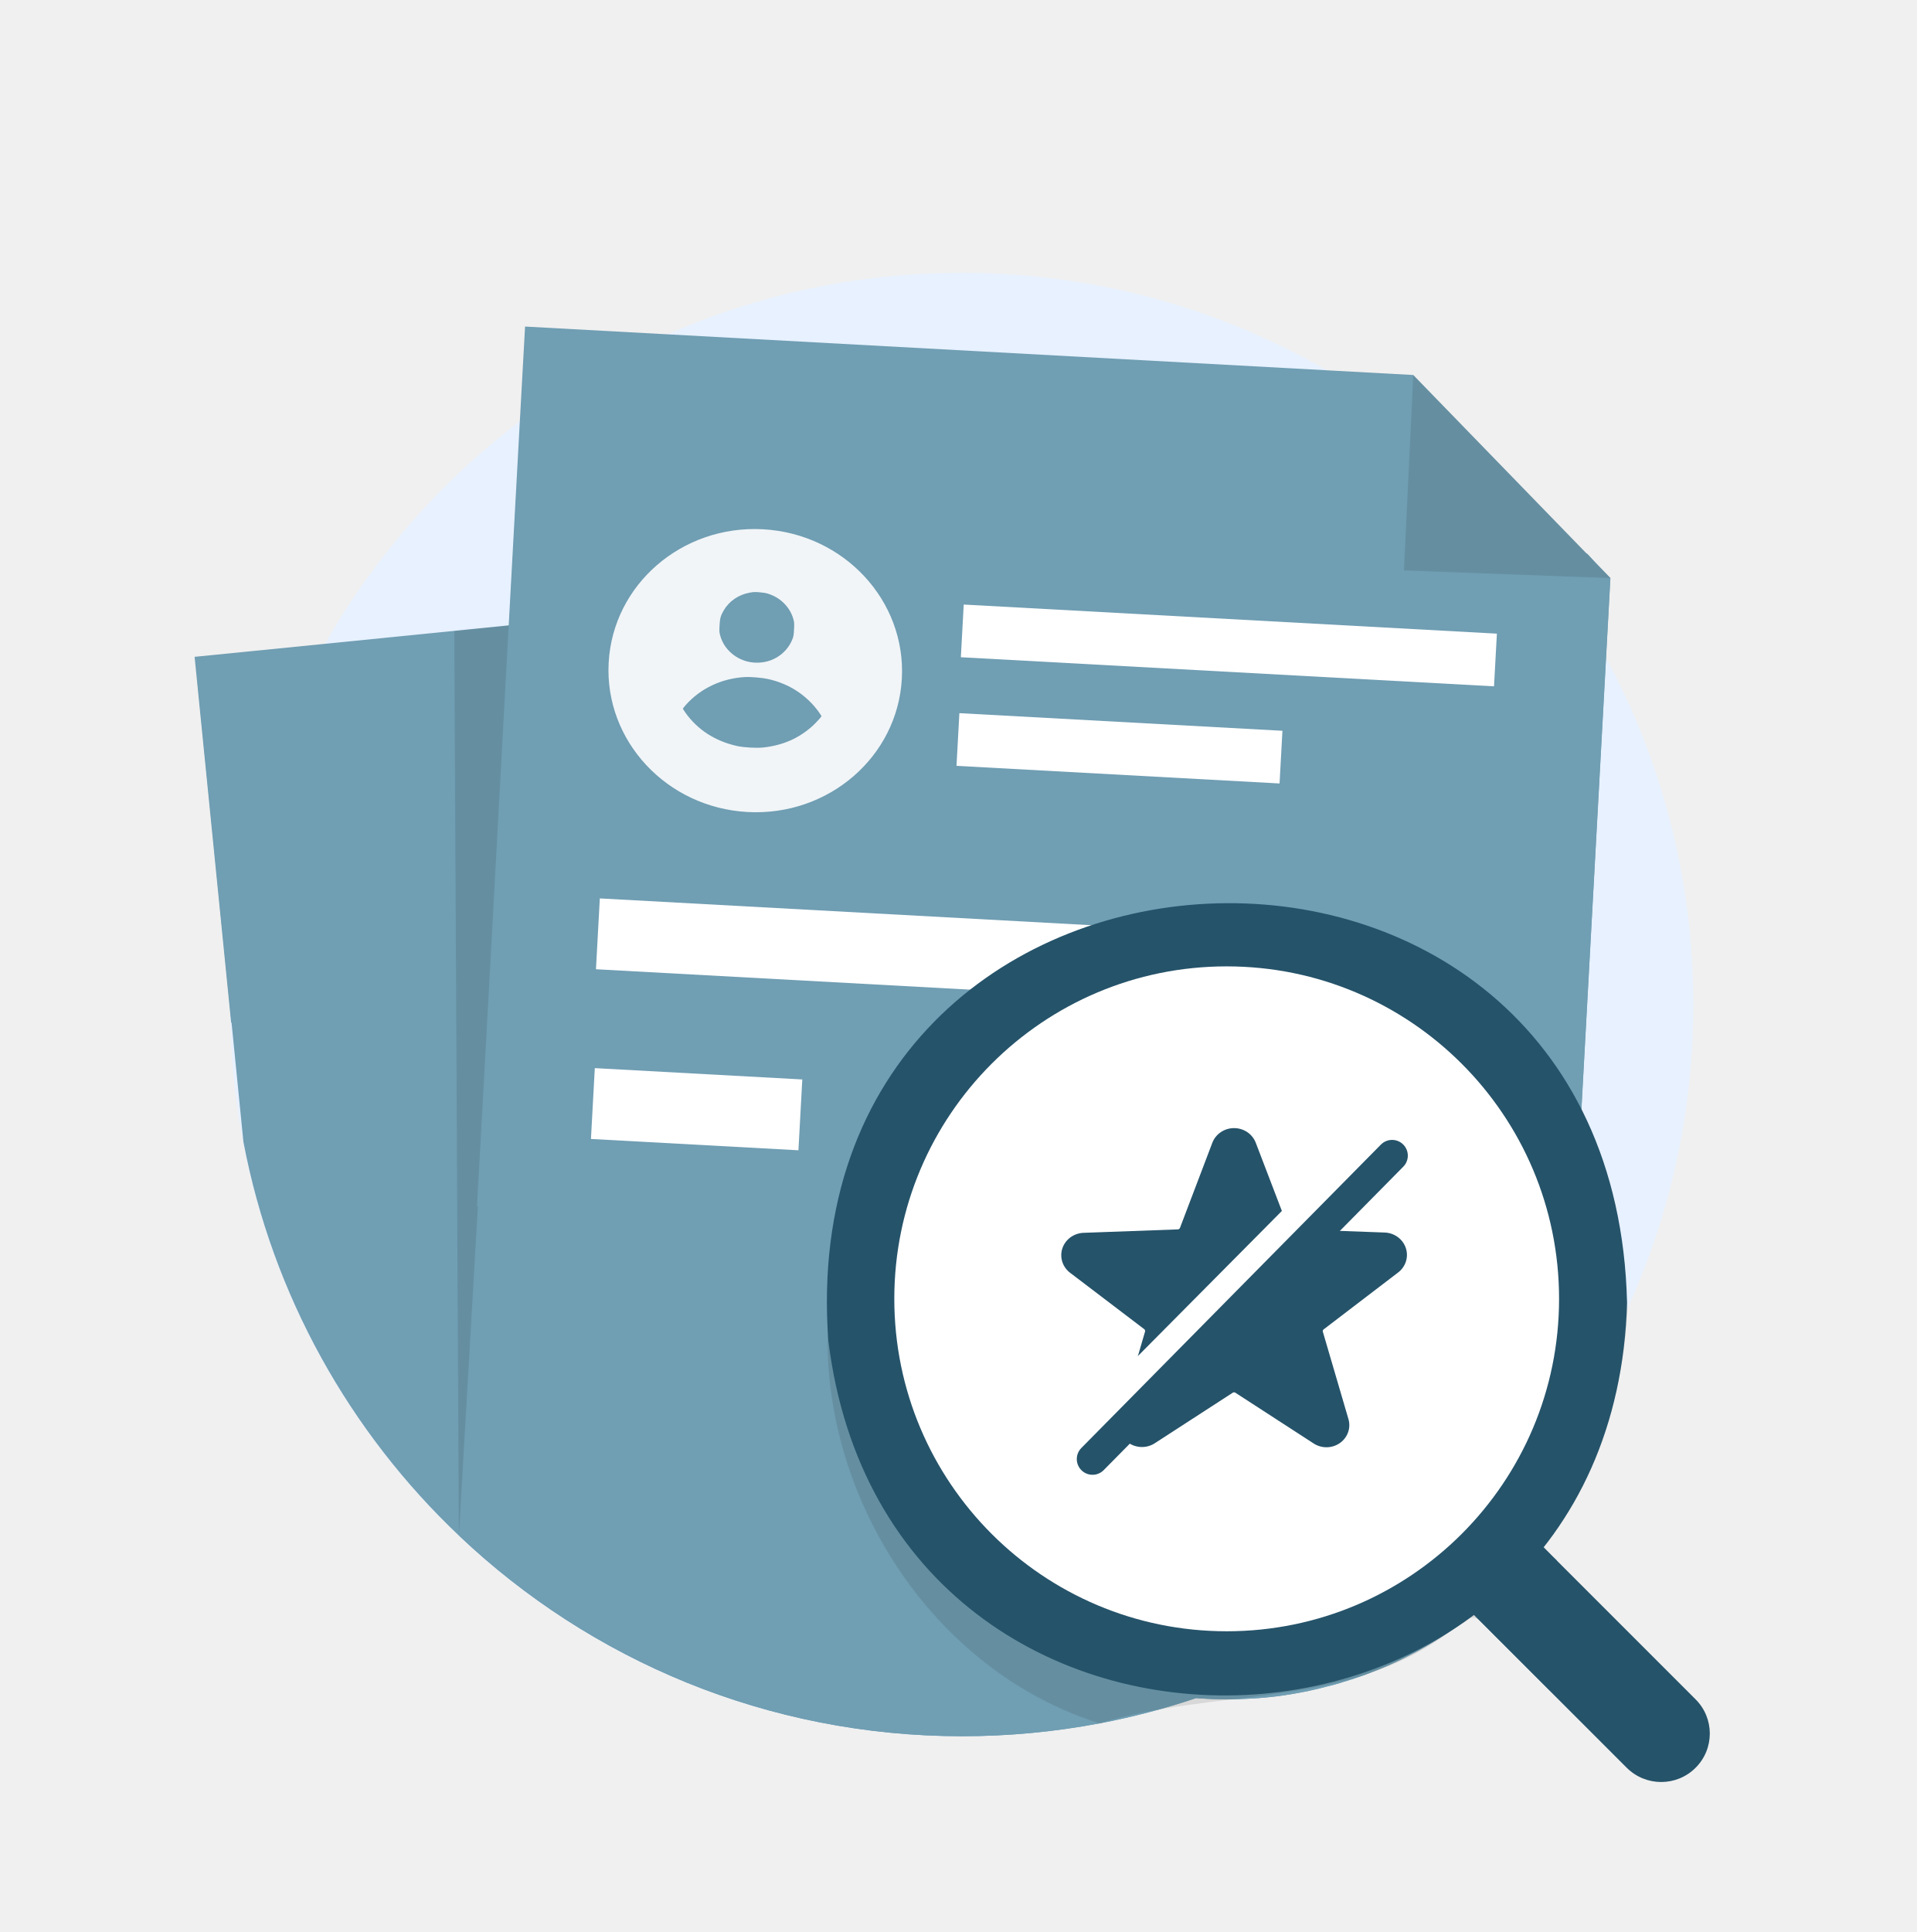
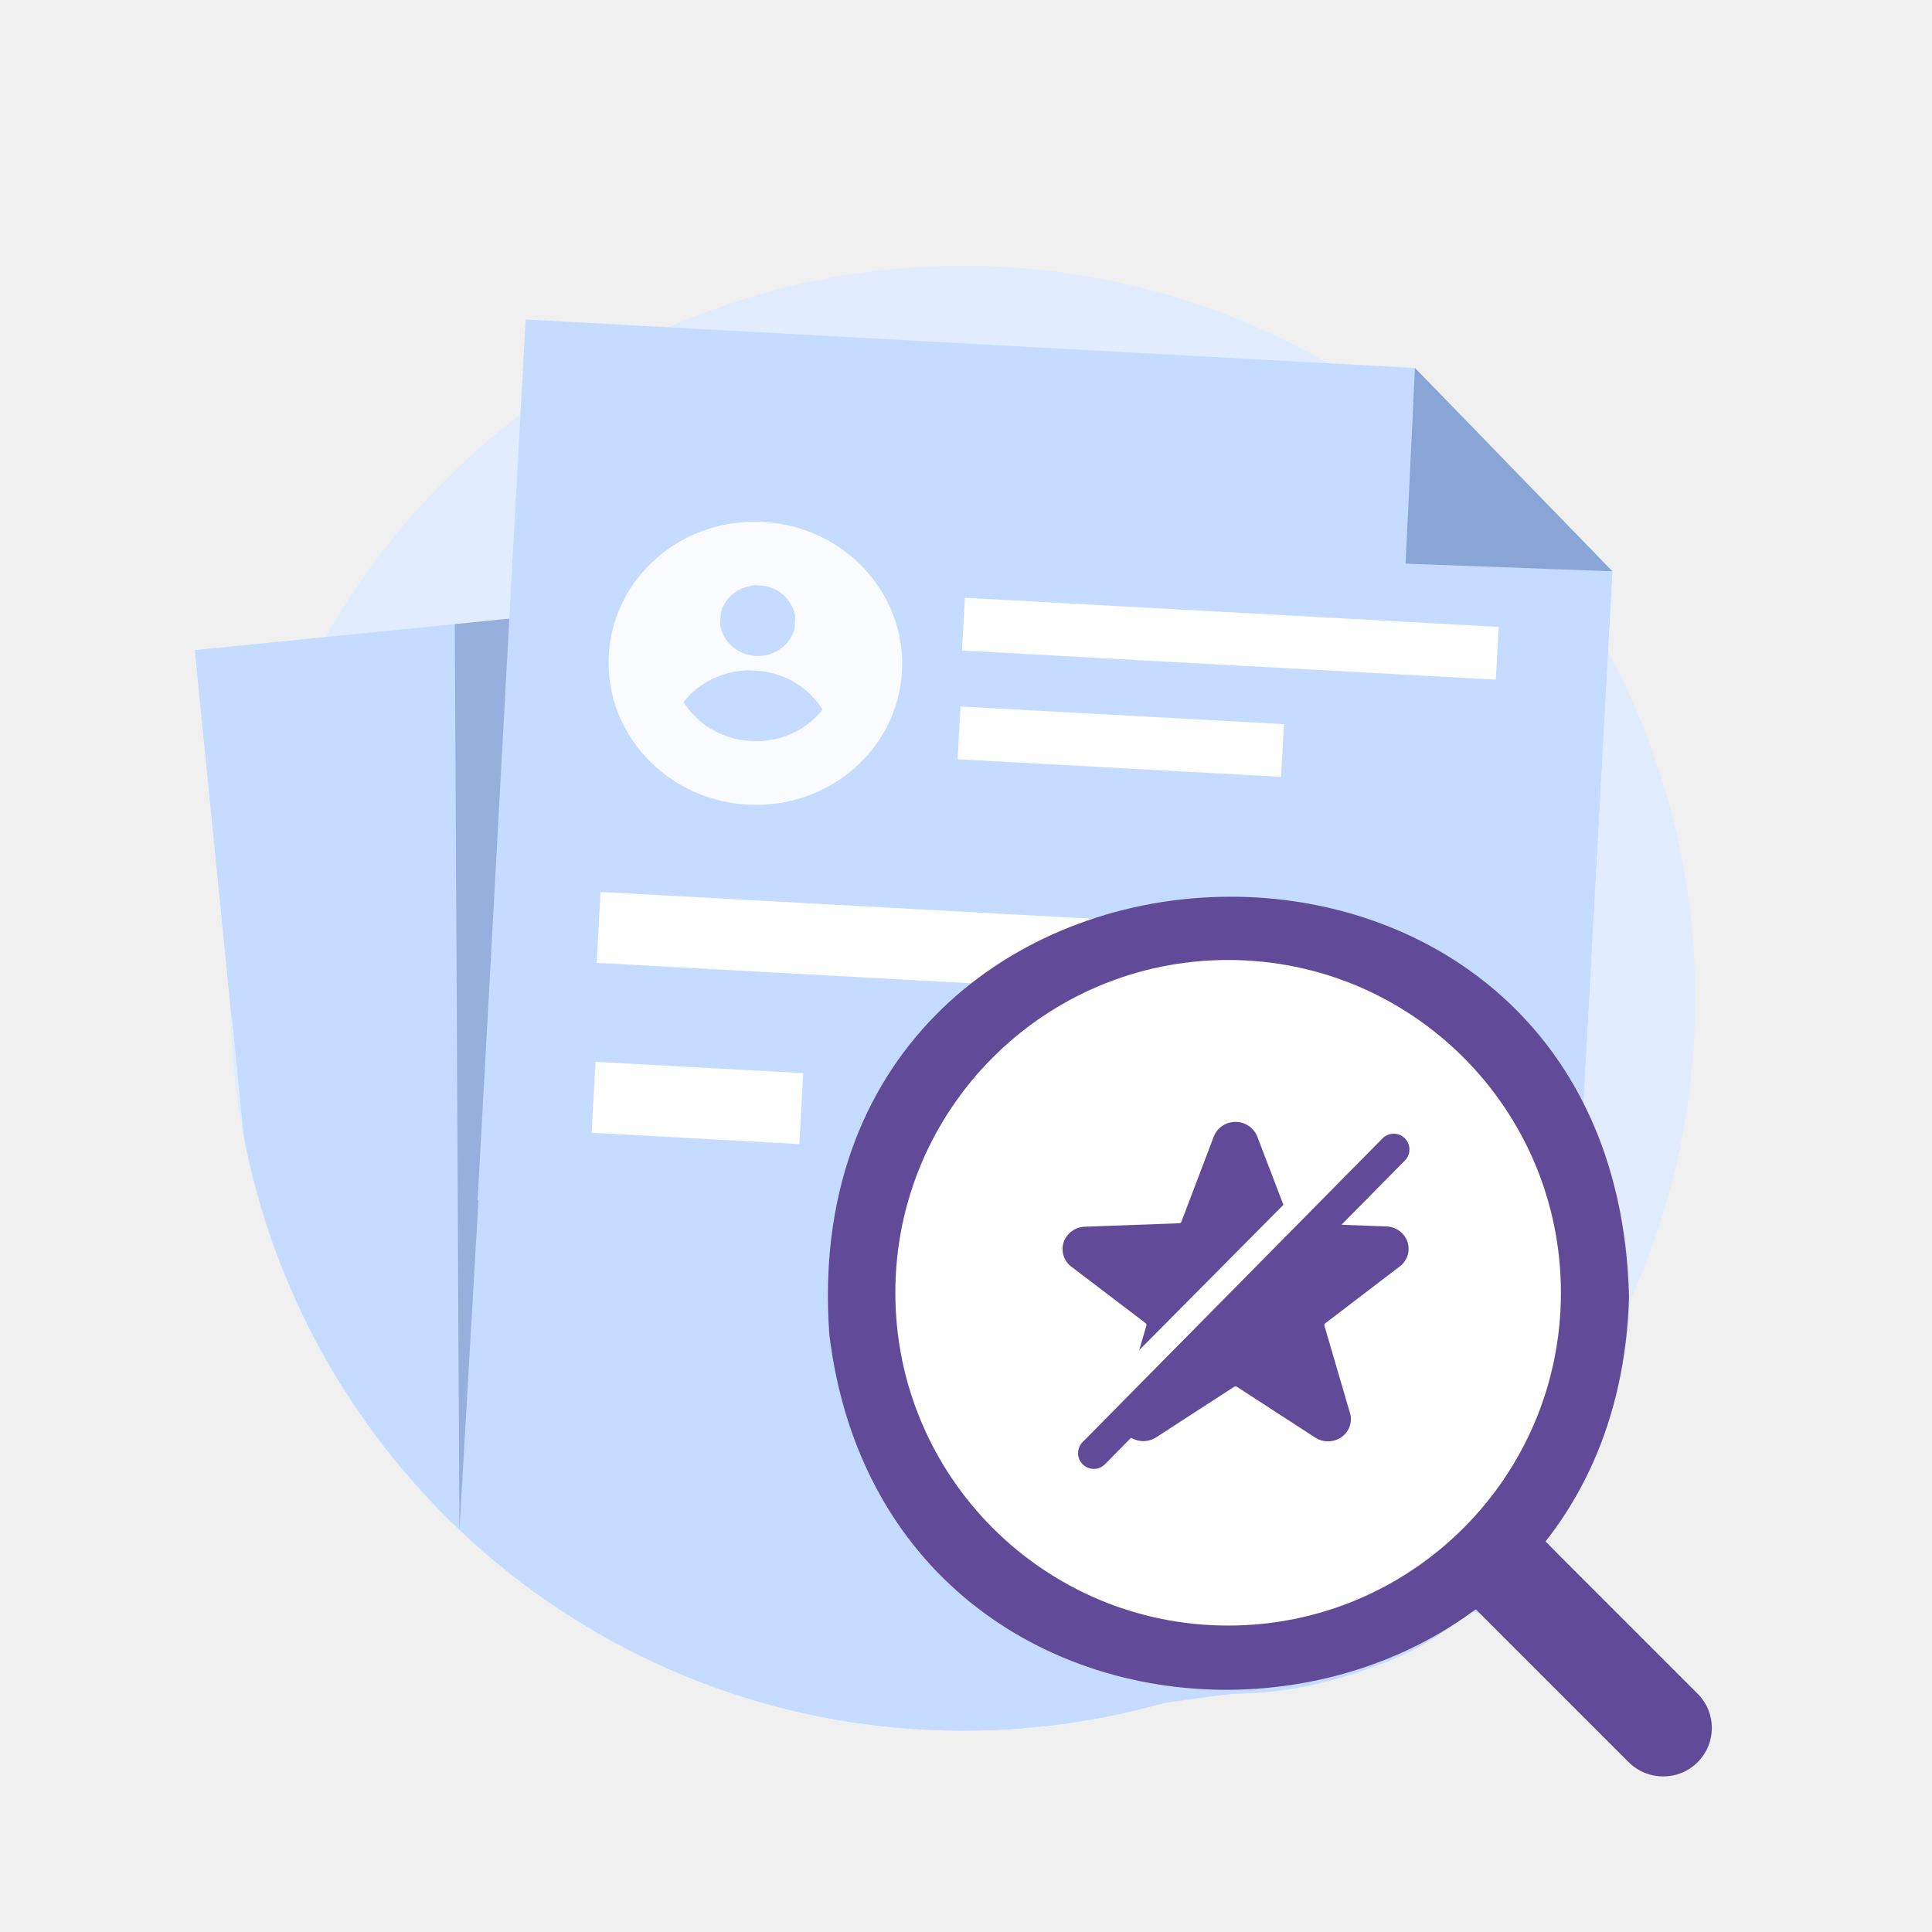
- <svg xmlns="http://www.w3.org/2000/svg" width="130" height="131" viewBox="0 0 130 131" fill="none">
-   <g clip-path="url(#clip0_355_11836)">
-     <path fill-rule="evenodd" clip-rule="evenodd" d="M114.831 68.118C114.831 75.458 113.237 82.426 110.377 88.692C110.359 88.727 110.351 88.762 110.333 88.788C109.137 91.396 107.716 93.892 106.095 96.232C104.449 98.616 102.603 100.852 100.575 102.914C99.769 103.738 98.937 104.526 98.07 105.289C96.883 106.338 95.643 107.334 94.361 108.27C90.348 111.191 85.876 113.522 81.075 115.143C78.96 115.854 76.785 116.426 74.549 116.85C71.524 117.422 68.404 117.726 65.215 117.726C52.015 117.726 40.012 112.569 31.129 104.154C23.719 97.142 18.467 87.86 16.482 77.426C15.945 74.6 15.65 71.697 15.615 68.724C15.615 68.525 15.615 68.317 15.615 68.118C15.615 59.971 17.583 52.284 21.058 45.498C21.379 44.874 21.708 44.258 22.055 43.643C25.391 37.767 29.898 32.636 35.254 28.572C38.339 26.223 41.719 24.238 45.307 22.661C51.4 19.983 58.134 18.501 65.223 18.501C74.228 18.501 82.669 20.902 89.949 25.096C91.951 26.249 93.867 27.54 95.678 28.953C98.824 31.406 101.675 34.231 104.145 37.351C104.587 37.906 105.012 38.469 105.428 39.05C106.711 40.818 107.872 42.672 108.912 44.605C112.691 51.608 114.831 59.616 114.831 68.118Z" fill="#E7F1FF" />
-     <path fill-rule="evenodd" clip-rule="evenodd" d="M94.794 112.629C94.681 112.681 94.569 112.733 94.447 112.785C94.335 112.837 94.213 112.889 94.1 112.941C93.988 112.993 93.867 113.045 93.754 113.088C93.65 113.132 93.537 113.175 93.433 113.218C93.173 113.322 92.904 113.426 92.644 113.53C92.549 113.565 92.454 113.6 92.35 113.634C92.228 113.678 92.116 113.721 91.995 113.756C91.891 113.79 91.778 113.825 91.665 113.868C91.63 113.877 91.605 113.886 91.57 113.894C91.475 113.929 91.371 113.955 91.275 113.99C91.154 114.024 91.032 114.059 90.92 114.102C90.799 114.137 90.677 114.172 90.556 114.206C90.46 114.232 90.365 114.258 90.261 114.284C90.218 114.293 90.174 114.31 90.123 114.319C90.053 114.336 89.975 114.354 89.906 114.371C89.862 114.38 89.819 114.388 89.784 114.406C89.559 114.466 89.334 114.518 89.1 114.57C88.996 114.596 88.9 114.614 88.796 114.64C88.762 114.648 88.719 114.657 88.684 114.666C88.58 114.683 88.476 114.709 88.372 114.726C88.251 114.752 88.129 114.77 88.008 114.796C87.886 114.813 87.765 114.839 87.653 114.856C87.514 114.882 87.367 114.9 87.228 114.926C87.132 114.943 87.037 114.952 86.951 114.969C86.716 115.004 86.483 115.03 86.249 115.056C86.197 115.064 86.136 115.064 86.084 115.073C85.997 115.082 85.902 115.09 85.815 115.099C85.746 115.108 85.677 115.108 85.616 115.116C85.555 115.125 85.486 115.125 85.425 115.134C85.33 115.142 85.243 115.151 85.148 115.151C85.096 115.16 85.044 115.16 84.992 115.16C84.905 115.168 84.819 115.168 84.732 115.177C84.463 115.194 84.195 115.203 83.934 115.212C83.831 115.212 83.727 115.22 83.623 115.22C82.782 115.238 81.941 115.203 81.1 115.142C78.986 115.853 76.811 116.425 74.575 116.85C71.55 117.422 68.43 117.725 65.24 117.725C52.041 117.725 40.038 112.568 31.154 104.153C23.744 97.142 18.492 87.86 16.508 77.425L15.702 69.33L15.641 68.724L13.396 46.26L21.084 45.488L30.817 44.526L34.404 44.171L34.578 44.154L41.164 43.495L52.682 42.342L85.72 39.04L87.418 38.867L87.445 39.136L89.698 61.704L89.724 61.946L90.01 64.824L90.192 66.644L91.613 80.892L91.734 82.07L92.029 85.043L94.291 107.698L94.352 108.287L94.794 112.629Z" fill="#709EB3" />
-     <path fill-rule="evenodd" clip-rule="evenodd" d="M108.2 38.152L109.206 39.197L108.911 44.605L107.23 75.433L107.091 77.989L106.666 85.833L106.103 96.233L103.026 103.487L105.583 105.801L105.531 106.806L105.106 114.632L99.932 109.458C99.828 109.536 99.724 109.623 99.62 109.701C99.525 109.77 99.43 109.848 99.334 109.917C99.334 109.926 99.326 109.926 99.326 109.926C99.222 110.004 99.126 110.073 99.022 110.143C98.901 110.229 98.771 110.316 98.65 110.403C98.589 110.446 98.528 110.489 98.468 110.533C98.078 110.801 97.679 111.053 97.272 111.304C97.133 111.382 97.003 111.469 96.864 111.547C96.76 111.607 96.648 111.668 96.544 111.729C96.492 111.763 96.431 111.789 96.379 111.824C96.301 111.867 96.223 111.911 96.145 111.954C96.05 112.006 95.954 112.058 95.85 112.11C95.616 112.231 95.382 112.353 95.14 112.474C95.036 112.526 94.923 112.578 94.819 112.63H94.81C94.698 112.682 94.585 112.734 94.464 112.786C94.351 112.838 94.23 112.89 94.117 112.942C94.004 112.994 93.883 113.046 93.77 113.089C93.666 113.133 93.554 113.176 93.45 113.219C93.19 113.323 92.921 113.427 92.661 113.531C92.566 113.566 92.47 113.601 92.366 113.635C92.245 113.679 92.132 113.722 92.011 113.757C91.907 113.791 91.794 113.826 91.682 113.869C91.647 113.878 91.621 113.887 91.586 113.895C91.491 113.93 91.387 113.956 91.292 113.991C91.17 114.025 91.049 114.06 90.936 114.103C90.815 114.138 90.694 114.173 90.572 114.207C90.477 114.233 90.382 114.259 90.278 114.285C90.234 114.294 90.191 114.311 90.139 114.32C90.07 114.337 89.992 114.355 89.922 114.372C89.879 114.381 89.836 114.389 89.801 114.407C89.576 114.467 89.35 114.519 89.116 114.571C89.012 114.597 88.917 114.615 88.813 114.641C88.778 114.649 88.735 114.658 88.7 114.667C88.596 114.684 88.492 114.71 88.388 114.727C88.267 114.753 88.146 114.771 88.024 114.797C87.903 114.814 87.782 114.84 87.669 114.857C87.53 114.883 87.383 114.901 87.244 114.927C87.149 114.944 87.054 114.953 86.967 114.97C86.733 115.005 86.499 115.031 86.265 115.057C86.213 115.065 86.152 115.065 86.1 115.074C86.014 115.083 85.918 115.091 85.832 115.1C85.762 115.109 85.693 115.109 85.632 115.117C85.572 115.126 85.502 115.126 85.442 115.135C85.346 115.143 85.26 115.152 85.164 115.152C85.112 115.161 85.06 115.161 85.008 115.161C84.922 115.169 84.835 115.169 84.748 115.178C84.48 115.195 84.211 115.204 83.951 115.213C83.847 115.213 83.743 115.221 83.639 115.221C82.798 115.239 81.958 115.204 81.117 115.143C79.002 115.854 76.827 116.426 74.591 116.851C71.566 117.423 68.446 117.726 65.257 117.726C52.058 117.726 40.054 112.569 31.171 104.154L31.457 98.893V98.859L33.164 67.598L34.438 44.163L34.534 42.404L35.01 33.581L41.58 33.937L90.2 36.589L95.33 36.866L104.179 37.351L107.646 37.542L108.2 38.152Z" fill="#709EB3" />
-     <g style="mix-blend-mode:darken" opacity="0.1">
-       <path fill-rule="evenodd" clip-rule="evenodd" d="M110.375 88.692C110.15 93.545 108.832 98.398 106.18 102.524C106.033 102.766 102.852 102.931 102.696 103.165C107.498 107.126 105.972 106.302 101.656 111.19C100.287 109.873 100.157 108.928 98.45 110.532C91.438 115.931 82.529 114.414 74.556 116.85C60.949 112.56 52.872 96.466 57.378 83.145C65.542 55.16 108.165 59.528 110.375 88.692Z" fill="black" />
-     </g>
-     <path fill-rule="evenodd" clip-rule="evenodd" d="M89.733 61.947L79.073 63.004L70.935 63.819L47.855 66.124L33.226 67.589L33.131 67.598L30.929 67.814L15.676 69.34L15.615 68.733L13.197 44.536L22.063 43.652L34.5 42.404L41.269 41.728L41.355 41.719L74.393 38.426L87.254 37.134L87.453 39.136L89.715 61.704L89.733 61.947Z" fill="#709EB3" />
-     <g style="mix-blend-mode:darken" opacity="0.1">
-       <path fill-rule="evenodd" clip-rule="evenodd" d="M34.681 42.385L30.807 42.775L31.119 104.135L34.681 42.385Z" fill="black" />
-     </g>
-     <path fill-rule="evenodd" clip-rule="evenodd" d="M109.214 39.198L108.92 44.606L107.238 75.433L106.666 85.833L105.618 85.781L91.188 84.993L86.152 84.715L61.132 83.355L56.478 83.094L32.41 81.786H32.35L33.13 67.599L34.499 42.404L35.253 28.581L35.608 22.142L45.306 22.671L89.948 25.106L95.842 25.427L109.214 39.198Z" fill="#709EB3" />
-     <path d="M65.357 40.992L65.162 44.564L101.319 46.537L101.514 42.965L65.357 40.992Z" fill="white" />
-     <path d="M65.062 48.356L64.867 51.928L86.775 53.123L86.97 49.551L65.062 48.356Z" fill="white" />
-     <path d="M40.678 60.917L40.416 65.72L87.241 68.274L87.503 63.471L40.678 60.917Z" fill="white" />
-     <path d="M40.338 72.425L40.076 77.228L54.147 77.995L54.409 73.193L40.338 72.425Z" fill="white" />
-     <path fill-rule="evenodd" clip-rule="evenodd" d="M114.986 119.867C113.703 121.15 111.614 121.15 110.323 119.867L105.088 114.632L98.918 108.462C98.06 107.604 97.774 106.382 98.068 105.29C98.103 105.142 98.155 105.004 98.216 104.865C98.372 104.484 98.614 104.12 98.926 103.808C99.238 103.496 99.602 103.262 99.984 103.097C100.174 103.019 100.374 102.958 100.573 102.915C101.622 102.698 102.766 102.993 103.58 103.808L104.568 104.796L105.565 105.801L114.977 115.213C116.277 116.496 116.277 118.584 114.986 119.867Z" fill="#25536A" />
-     <path fill-rule="evenodd" clip-rule="evenodd" d="M110.341 88.32C109.422 122.224 60.282 124.512 56.174 90.894C53.444 53.237 109.422 50.429 110.341 88.32Z" fill="#25536A" />
-     <path d="M83.189 110.609C95.639 110.609 105.731 100.517 105.731 88.067C105.731 75.618 95.639 65.525 83.189 65.525C70.74 65.525 60.648 75.618 60.648 88.067C60.648 100.517 70.74 110.609 83.189 110.609Z" fill="white" />
-     <g style="mix-blend-mode:darken" opacity="0.1">
-       <path fill-rule="evenodd" clip-rule="evenodd" d="M109.214 39.197L105.427 39.058L95.209 38.677L95.677 28.953L95.842 25.426L109.214 39.197Z" fill="black" />
-     </g>
-     <path d="M94.782 86.307C95.045 86.117 95.24 85.853 95.34 85.551C95.439 85.249 95.439 84.924 95.338 84.623C95.238 84.321 95.042 84.057 94.779 83.869C94.515 83.68 94.198 83.576 93.87 83.571L87.505 83.338C87.474 83.336 87.444 83.325 87.418 83.307C87.393 83.289 87.374 83.264 87.363 83.235L85.164 77.49C85.053 77.197 84.853 76.945 84.589 76.766C84.325 76.588 84.011 76.492 83.689 76.492C83.368 76.492 83.053 76.588 82.79 76.766C82.526 76.945 82.325 77.197 82.215 77.49L80.022 83.256C80.012 83.284 79.993 83.309 79.967 83.327C79.942 83.346 79.912 83.356 79.881 83.359L73.516 83.591C73.188 83.596 72.871 83.701 72.607 83.889C72.344 84.078 72.148 84.342 72.047 84.643C71.947 84.945 71.946 85.27 72.046 85.572C72.146 85.874 72.341 86.138 72.604 86.327L77.597 90.124C77.622 90.143 77.64 90.168 77.65 90.198C77.66 90.227 77.662 90.258 77.653 90.288L75.935 96.177C75.846 96.477 75.854 96.796 75.96 97.091C76.065 97.386 76.261 97.643 76.522 97.826C76.784 98.009 77.097 98.11 77.419 98.115C77.742 98.12 78.058 98.028 78.325 97.853L83.601 94.433C83.627 94.416 83.658 94.406 83.689 94.406C83.721 94.406 83.752 94.416 83.778 94.433L89.054 97.853C89.317 98.034 89.632 98.132 89.955 98.132C90.278 98.132 90.594 98.034 90.857 97.853C91.118 97.672 91.315 97.416 91.42 97.123C91.525 96.829 91.534 96.51 91.444 96.212L89.711 90.301C89.702 90.272 89.703 90.24 89.713 90.211C89.723 90.181 89.742 90.156 89.768 90.137L94.782 86.307Z" fill="#25536A" />
-     <path d="M73.296 97.867L92.795 78.221" stroke="white" stroke-width="2.844" stroke-linecap="round" />
-     <path d="M74.091 98.932L94.407 78.358" stroke="#25536A" stroke-width="2.133" stroke-linecap="round" />
-     <ellipse opacity="0.9" cx="51.219" cy="45.473" rx="9.956" ry="9.6" transform="rotate(3.11808 51.2194 45.473)" fill="white" />
-     <path d="M52.074 40.253C52.527 40.393 52.907 40.627 53.218 40.957C53.521 41.277 53.718 41.635 53.822 42.052C53.866 42.225 53.869 42.303 53.849 42.678C53.828 43.05 53.816 43.13 53.755 43.297C53.457 44.112 52.718 44.726 51.842 44.887C50.93 45.054 50.032 44.766 49.411 44.105C49.122 43.797 48.928 43.441 48.825 43.028C48.781 42.855 48.778 42.776 48.798 42.402C48.825 41.917 48.87 41.755 49.073 41.401C49.437 40.767 50.084 40.322 50.838 40.186C51.129 40.134 51.162 40.133 51.531 40.162C51.769 40.182 51.93 40.209 52.074 40.253Z" fill="#709EB3" />
-     <path d="M52.047 46.033C53.337 46.317 54.373 46.922 55.219 47.884C55.4 48.091 55.71 48.521 55.708 48.562C55.706 48.606 55.345 49.002 55.123 49.205C54.193 50.053 53.105 50.534 51.783 50.681C51.306 50.734 50.451 50.687 49.983 50.583C48.494 50.251 47.304 49.48 46.475 48.312C46.384 48.183 46.31 48.066 46.311 48.05C46.312 48.035 46.398 47.926 46.502 47.808C47.509 46.669 48.962 45.988 50.554 45.906C50.909 45.888 51.689 45.955 52.047 46.033Z" fill="#709EB3" />
-   </g>
-   <defs>
-     <clipPath id="clip0_355_11836">
-       <rect width="130" height="130" fill="white" transform="translate(0 0.5)" />
-     </clipPath>
-   </defs>
+ <svg xmlns="http://www.w3.org/2000/svg" width="131" height="131" viewBox="0 0 131 131" fill="none">
+   <path fill-rule="evenodd" clip-rule="evenodd" d="M114.949 67.687C114.949 75.035 113.352 82.01 110.489 88.283C110.472 88.318 110.463 88.352 110.446 88.378C109.249 90.99 107.826 93.488 106.204 95.831C104.555 98.216 102.707 100.455 100.677 102.519C99.871 103.344 99.038 104.133 98.17 104.897C96.982 105.946 95.741 106.944 94.457 107.881C90.44 110.805 85.964 113.138 81.157 114.761C79.04 115.472 76.863 116.045 74.625 116.47C71.597 117.042 68.474 117.346 65.281 117.346C52.068 117.346 40.053 112.184 31.16 103.76C23.742 96.742 18.485 87.45 16.498 77.005C15.96 74.176 15.666 71.27 15.631 68.294C15.631 68.095 15.631 67.887 15.631 67.687C15.631 59.532 17.6 51.837 21.079 45.044C21.4 44.419 21.73 43.803 22.077 43.187C25.417 37.305 29.928 32.169 35.29 28.101C38.378 25.75 41.762 23.763 45.353 22.184C51.452 19.503 58.193 18.02 65.29 18.02C74.304 18.02 82.754 20.423 90.041 24.622C92.045 25.776 93.963 27.068 95.776 28.482C98.925 30.937 101.779 33.766 104.252 36.889C104.694 37.444 105.119 38.008 105.536 38.589C106.82 40.359 107.982 42.216 109.023 44.15C112.806 51.16 114.949 59.176 114.949 67.687Z" fill="#E1EDFF" />
+   <path fill-rule="evenodd" clip-rule="evenodd" d="M94.89 112.244C94.777 112.296 94.664 112.348 94.543 112.4C94.43 112.452 94.309 112.504 94.196 112.556C94.083 112.608 93.962 112.66 93.849 112.704C93.745 112.747 93.632 112.79 93.528 112.834C93.268 112.938 92.999 113.042 92.739 113.146C92.643 113.181 92.548 113.216 92.444 113.25C92.322 113.294 92.209 113.337 92.088 113.372C91.984 113.406 91.871 113.441 91.758 113.485C91.723 113.493 91.697 113.502 91.663 113.511C91.567 113.545 91.463 113.571 91.368 113.606C91.246 113.641 91.125 113.675 91.012 113.719C90.891 113.753 90.769 113.788 90.648 113.823C90.552 113.849 90.457 113.875 90.353 113.901C90.309 113.91 90.266 113.927 90.214 113.936C90.144 113.953 90.066 113.97 89.997 113.988C89.954 113.996 89.91 114.005 89.876 114.022C89.65 114.083 89.424 114.135 89.19 114.187C89.086 114.213 88.991 114.231 88.886 114.257C88.852 114.265 88.808 114.274 88.774 114.283C88.67 114.3 88.566 114.326 88.461 114.343C88.34 114.369 88.219 114.387 88.097 114.413C87.976 114.43 87.854 114.456 87.741 114.474C87.603 114.5 87.455 114.517 87.316 114.543C87.221 114.56 87.125 114.569 87.039 114.586C86.804 114.621 86.57 114.647 86.336 114.673C86.284 114.682 86.223 114.682 86.171 114.69C86.084 114.699 85.989 114.708 85.902 114.716C85.833 114.725 85.763 114.725 85.703 114.734C85.642 114.742 85.572 114.742 85.512 114.751C85.416 114.76 85.329 114.768 85.234 114.768C85.182 114.777 85.13 114.777 85.078 114.777C84.991 114.786 84.904 114.786 84.818 114.795C84.549 114.812 84.28 114.821 84.019 114.829C83.915 114.829 83.811 114.838 83.707 114.838C82.866 114.855 82.024 114.821 81.183 114.76C79.066 115.471 76.888 116.044 74.65 116.469C71.622 117.041 68.499 117.345 65.306 117.345C52.093 117.345 40.078 112.183 31.185 103.759C23.768 96.741 18.51 87.449 16.524 77.004L15.717 68.901L15.656 68.293L13.409 45.806L21.104 45.034L30.847 44.071L34.439 43.716L34.612 43.698L41.206 43.039L52.736 41.885L85.807 38.58L87.507 38.406L87.533 38.675L89.789 61.266L89.815 61.509L90.101 64.389L90.283 66.211L91.706 80.474L91.828 81.654L92.123 84.63L94.387 107.308L94.448 107.897L94.89 112.244Z" fill="#C5DBFF" />
+   <path fill-rule="evenodd" clip-rule="evenodd" d="M108.311 37.69L109.318 38.737L109.023 44.151L107.34 75.01L107.201 77.569L106.776 85.42L106.212 95.831L103.132 103.092L105.691 105.409L105.639 106.415L105.214 114.249L100.035 109.07C99.931 109.148 99.827 109.235 99.723 109.313C99.627 109.382 99.532 109.46 99.436 109.53C99.436 109.538 99.428 109.538 99.428 109.538C99.324 109.616 99.228 109.686 99.124 109.755C99.003 109.842 98.873 109.929 98.751 110.015C98.69 110.059 98.629 110.102 98.569 110.145C98.178 110.414 97.779 110.666 97.372 110.918C97.233 110.996 97.103 111.082 96.964 111.161C96.86 111.221 96.747 111.282 96.643 111.343C96.591 111.377 96.53 111.403 96.478 111.438C96.4 111.482 96.322 111.525 96.244 111.568C96.148 111.62 96.053 111.672 95.949 111.724C95.715 111.846 95.48 111.967 95.237 112.089C95.133 112.141 95.02 112.193 94.916 112.245H94.908C94.795 112.297 94.682 112.349 94.561 112.401C94.448 112.453 94.326 112.505 94.214 112.557C94.101 112.609 93.979 112.661 93.867 112.705C93.763 112.748 93.65 112.792 93.546 112.835C93.285 112.939 93.016 113.043 92.756 113.147C92.661 113.182 92.565 113.217 92.461 113.251C92.34 113.295 92.227 113.338 92.106 113.373C92.001 113.408 91.889 113.442 91.776 113.486C91.741 113.494 91.715 113.503 91.68 113.512C91.585 113.546 91.481 113.572 91.385 113.607C91.264 113.642 91.142 113.676 91.03 113.72C90.908 113.755 90.787 113.789 90.665 113.824C90.57 113.85 90.475 113.876 90.37 113.902C90.327 113.911 90.284 113.928 90.232 113.937C90.162 113.954 90.084 113.971 90.015 113.989C89.971 113.997 89.928 114.006 89.893 114.023C89.668 114.084 89.442 114.136 89.208 114.188C89.104 114.214 89.008 114.232 88.904 114.258C88.87 114.266 88.826 114.275 88.791 114.284C88.687 114.301 88.583 114.327 88.479 114.344C88.358 114.37 88.236 114.388 88.115 114.414C87.993 114.431 87.872 114.457 87.759 114.475C87.62 114.501 87.473 114.518 87.334 114.544C87.239 114.561 87.143 114.57 87.056 114.587C86.822 114.622 86.588 114.648 86.354 114.674C86.302 114.683 86.241 114.683 86.189 114.691C86.102 114.7 86.007 114.709 85.92 114.718C85.85 114.726 85.781 114.726 85.72 114.735C85.66 114.744 85.59 114.744 85.529 114.752C85.434 114.761 85.347 114.77 85.252 114.77C85.2 114.778 85.148 114.778 85.096 114.778C85.009 114.787 84.922 114.787 84.835 114.796C84.567 114.813 84.297 114.822 84.037 114.83C83.933 114.83 83.829 114.839 83.725 114.839C82.883 114.856 82.042 114.822 81.2 114.761C79.084 115.472 76.906 116.045 74.668 116.47C71.64 117.043 68.517 117.346 65.324 117.346C52.111 117.346 40.096 112.184 31.203 103.76L31.489 98.494V98.46L33.199 67.167L34.474 43.708L34.569 41.947L35.046 33.115L41.623 33.471L90.292 36.126L95.428 36.403L104.286 36.889L107.756 37.08L108.311 37.69Z" fill="#C5DBFF" />
+   <path fill-rule="evenodd" clip-rule="evenodd" d="M110.489 88.282C110.264 93.14 108.945 97.999 106.29 102.128C106.143 102.371 102.959 102.536 102.803 102.77C107.609 106.735 106.082 105.911 101.762 110.804C100.391 109.485 100.261 108.539 98.552 110.144C91.533 115.549 82.615 114.031 74.633 116.469C61.013 112.175 52.927 96.064 57.438 82.73C65.611 54.716 108.277 59.089 110.489 88.282Z" fill="#C5DBFF" />
+   <path fill-rule="evenodd" clip-rule="evenodd" d="M89.824 61.51L79.153 62.568L71.007 63.384L47.904 65.692L33.259 67.158L33.164 67.166L30.96 67.383L15.691 68.91L15.63 68.303L13.21 44.081L22.085 43.196L34.535 41.947L41.31 41.27L41.397 41.261L74.468 37.965L87.343 36.672L87.542 38.676L89.806 61.267L89.824 61.51Z" fill="#C5DBFF" />
+   <path fill-rule="evenodd" clip-rule="evenodd" d="M34.717 41.928L30.839 42.318L31.151 103.741L34.717 41.928Z" fill="#95B0DC" />
+   <path fill-rule="evenodd" clip-rule="evenodd" d="M109.326 38.738L109.031 44.151L107.348 75.01L106.776 85.421L105.726 85.369L91.281 84.579L86.241 84.302L61.194 82.939L56.536 82.679L32.444 81.369H32.383L33.164 67.167L34.534 41.947L35.289 28.11L35.645 21.664L45.353 22.193L90.041 24.631L95.94 24.952L109.326 38.738Z" fill="#C5DBFF" />
+   <path d="M65.424 40.534L65.23 44.109L101.423 46.084L101.618 42.508L65.424 40.534Z" fill="white" />
+   <path d="M65.129 47.905L64.934 51.48L86.864 52.677L87.059 49.101L65.129 47.905Z" fill="white" />
+   <path d="M40.719 60.479L40.457 65.287L87.33 67.844L87.592 63.036L40.719 60.479Z" fill="white" />
+   <path d="M40.378 71.999L40.116 76.807L54.201 77.575L54.464 72.767L40.378 71.999Z" fill="white" />
+   <path fill-rule="evenodd" clip-rule="evenodd" d="M115.105 119.489C113.821 120.773 111.73 120.773 110.437 119.489L105.197 114.249L99.02 108.072C98.161 107.213 97.875 105.99 98.17 104.897C98.205 104.75 98.257 104.611 98.317 104.472C98.474 104.09 98.717 103.726 99.029 103.414C99.341 103.101 99.706 102.867 100.087 102.702C100.278 102.624 100.478 102.563 100.677 102.52C101.727 102.303 102.872 102.598 103.688 103.414L104.677 104.403L105.674 105.409L115.096 114.831C116.397 116.115 116.397 118.205 115.105 119.489Z" fill="#614B98" />
+   <path fill-rule="evenodd" clip-rule="evenodd" d="M110.455 87.91C109.535 121.848 60.345 124.139 56.233 90.486C53.5 52.791 109.535 49.98 110.455 87.91Z" fill="#614B98" />
+   <path d="M83.274 110.222C95.737 110.222 105.839 100.119 105.839 87.657C105.839 75.195 95.737 65.092 83.274 65.092C70.812 65.092 60.709 75.195 60.709 87.657C60.709 100.119 70.812 110.222 83.274 110.222Z" fill="white" />
+   <path fill-rule="evenodd" clip-rule="evenodd" d="M109.326 38.737L105.535 38.598L95.307 38.216L95.775 28.482L95.94 24.951L109.326 38.737Z" fill="#88A5D5" />
+   <path d="M94.879 85.895C95.142 85.705 95.337 85.441 95.437 85.138C95.537 84.836 95.536 84.511 95.436 84.209C95.335 83.907 95.139 83.643 94.875 83.454C94.612 83.265 94.293 83.161 93.966 83.156L87.594 82.923C87.563 82.921 87.533 82.91 87.507 82.892C87.482 82.874 87.463 82.849 87.452 82.82L85.251 77.068C85.14 76.776 84.939 76.523 84.675 76.345C84.411 76.166 84.097 76.07 83.775 76.07C83.453 76.07 83.138 76.166 82.874 76.345C82.61 76.523 82.409 76.776 82.299 77.068L80.104 82.841C80.093 82.869 80.074 82.894 80.049 82.912C80.024 82.93 79.994 82.941 79.962 82.943L73.591 83.176C73.263 83.181 72.945 83.286 72.681 83.475C72.417 83.664 72.222 83.928 72.121 84.23C72.02 84.532 72.02 84.856 72.12 85.159C72.219 85.461 72.415 85.726 72.678 85.915L77.676 89.716C77.701 89.734 77.719 89.76 77.73 89.789C77.74 89.819 77.741 89.85 77.732 89.88L76.012 95.775C75.923 96.076 75.931 96.395 76.037 96.69C76.142 96.986 76.339 97.242 76.6 97.426C76.862 97.609 77.175 97.71 77.498 97.715C77.821 97.72 78.138 97.628 78.405 97.453L83.686 94.029C83.712 94.012 83.743 94.003 83.775 94.003C83.806 94.003 83.837 94.012 83.863 94.029L89.144 97.453C89.408 97.634 89.724 97.732 90.047 97.732C90.371 97.732 90.686 97.634 90.95 97.453C91.211 97.271 91.408 97.016 91.513 96.722C91.619 96.427 91.627 96.109 91.537 95.81L89.803 89.894C89.794 89.864 89.794 89.832 89.804 89.803C89.814 89.773 89.834 89.748 89.859 89.729L94.879 85.895Z" fill="#614B98" />
+   <path d="M73.371 97.466L92.89 77.801" stroke="white" stroke-width="2.844" stroke-linecap="round" />
+   <path d="M74.165 98.532L94.502 77.938" stroke="#614B98" stroke-width="2.133" stroke-linecap="round" />
+   <ellipse opacity="0.9" cx="51.219" cy="44.973" rx="9.956" ry="9.6" transform="rotate(3.11808 51.2194 44.973)" fill="white" />
+   <path d="M52.129 39.794C52.582 39.934 52.962 40.168 53.274 40.498C53.577 40.819 53.774 41.177 53.879 41.594C53.922 41.768 53.925 41.846 53.905 42.221C53.885 42.594 53.873 42.673 53.811 42.841C53.513 43.656 52.773 44.271 51.897 44.432C50.983 44.6 50.084 44.311 49.463 43.65C49.173 43.341 48.979 42.985 48.876 42.572C48.832 42.398 48.829 42.32 48.849 41.945C48.876 41.46 48.921 41.297 49.124 40.943C49.489 40.308 50.136 39.862 50.891 39.727C51.182 39.674 51.215 39.673 51.585 39.703C51.823 39.722 51.985 39.749 52.129 39.794Z" fill="#C5DBFF" />
+   <path d="M52.101 45.58C53.393 45.864 54.429 46.469 55.276 47.433C55.458 47.64 55.769 48.07 55.766 48.112C55.764 48.156 55.403 48.552 55.18 48.755C54.25 49.604 53.16 50.085 51.837 50.233C51.36 50.285 50.503 50.239 50.035 50.134C48.545 49.802 47.354 49.031 46.524 47.861C46.432 47.732 46.358 47.614 46.359 47.599C46.36 47.584 46.446 47.475 46.551 47.356C47.559 46.217 49.013 45.534 50.607 45.453C50.962 45.435 51.743 45.501 52.101 45.58Z" fill="#C5DBFF" />
</svg>
